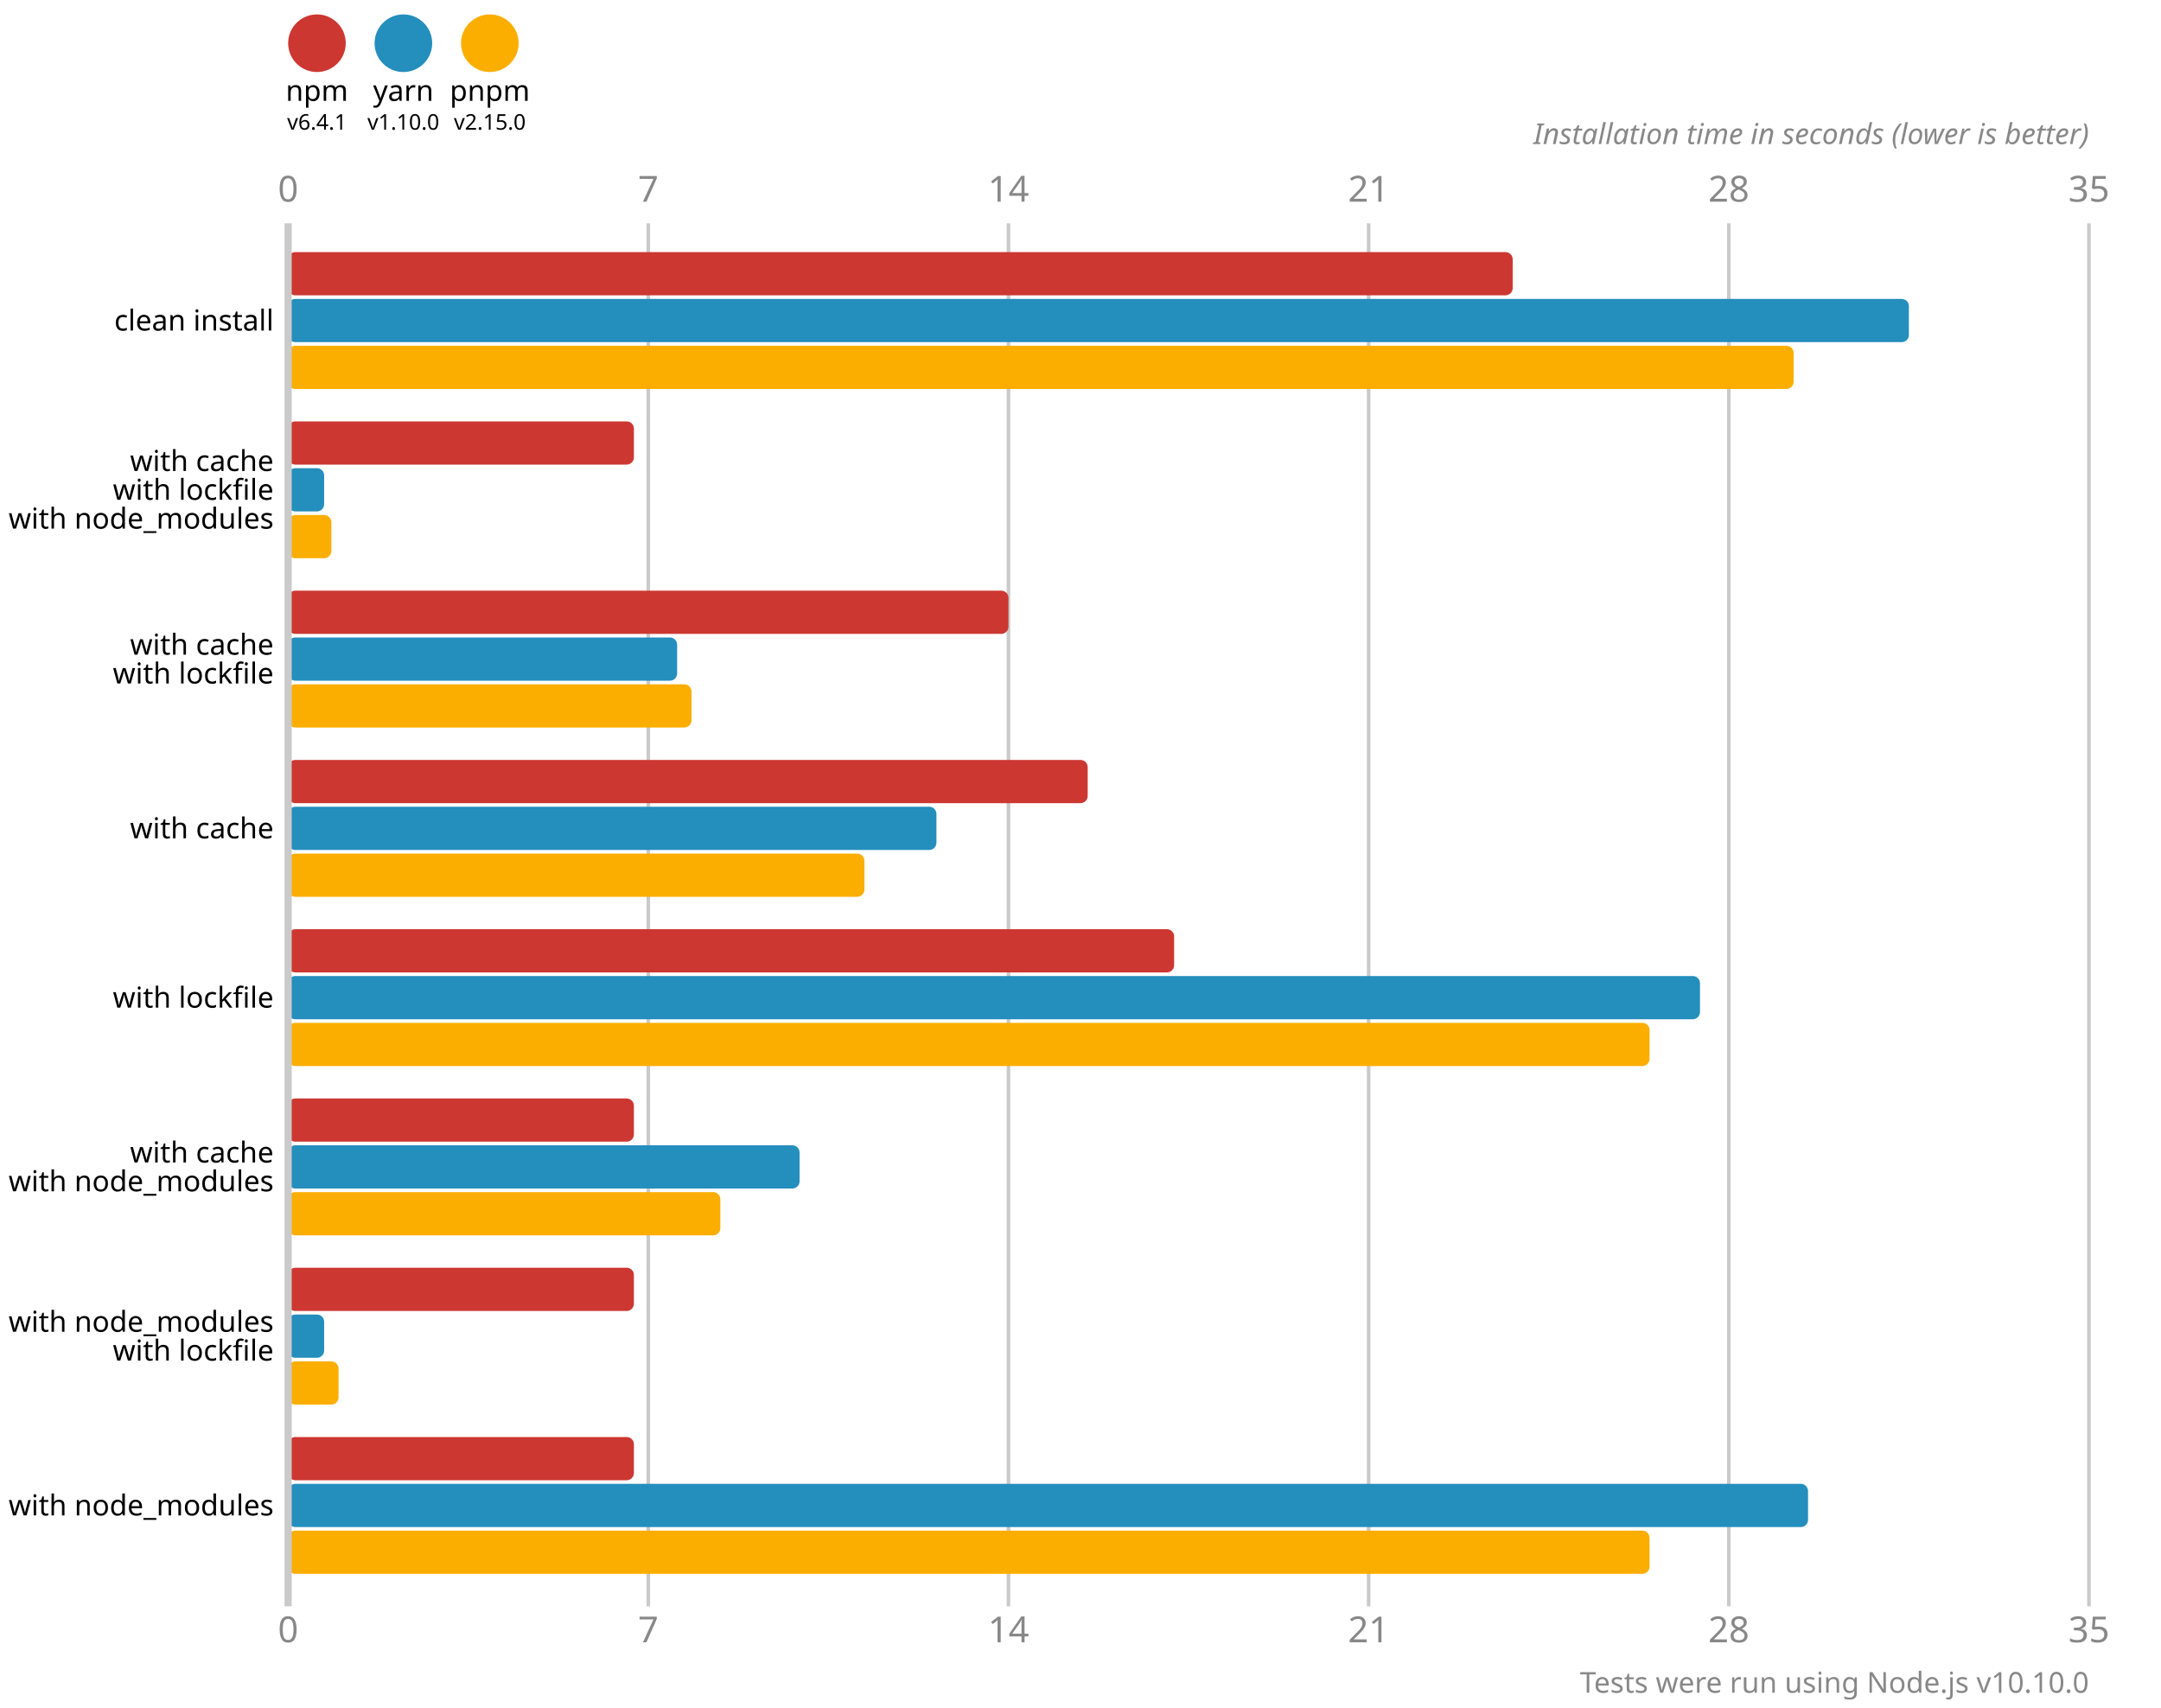
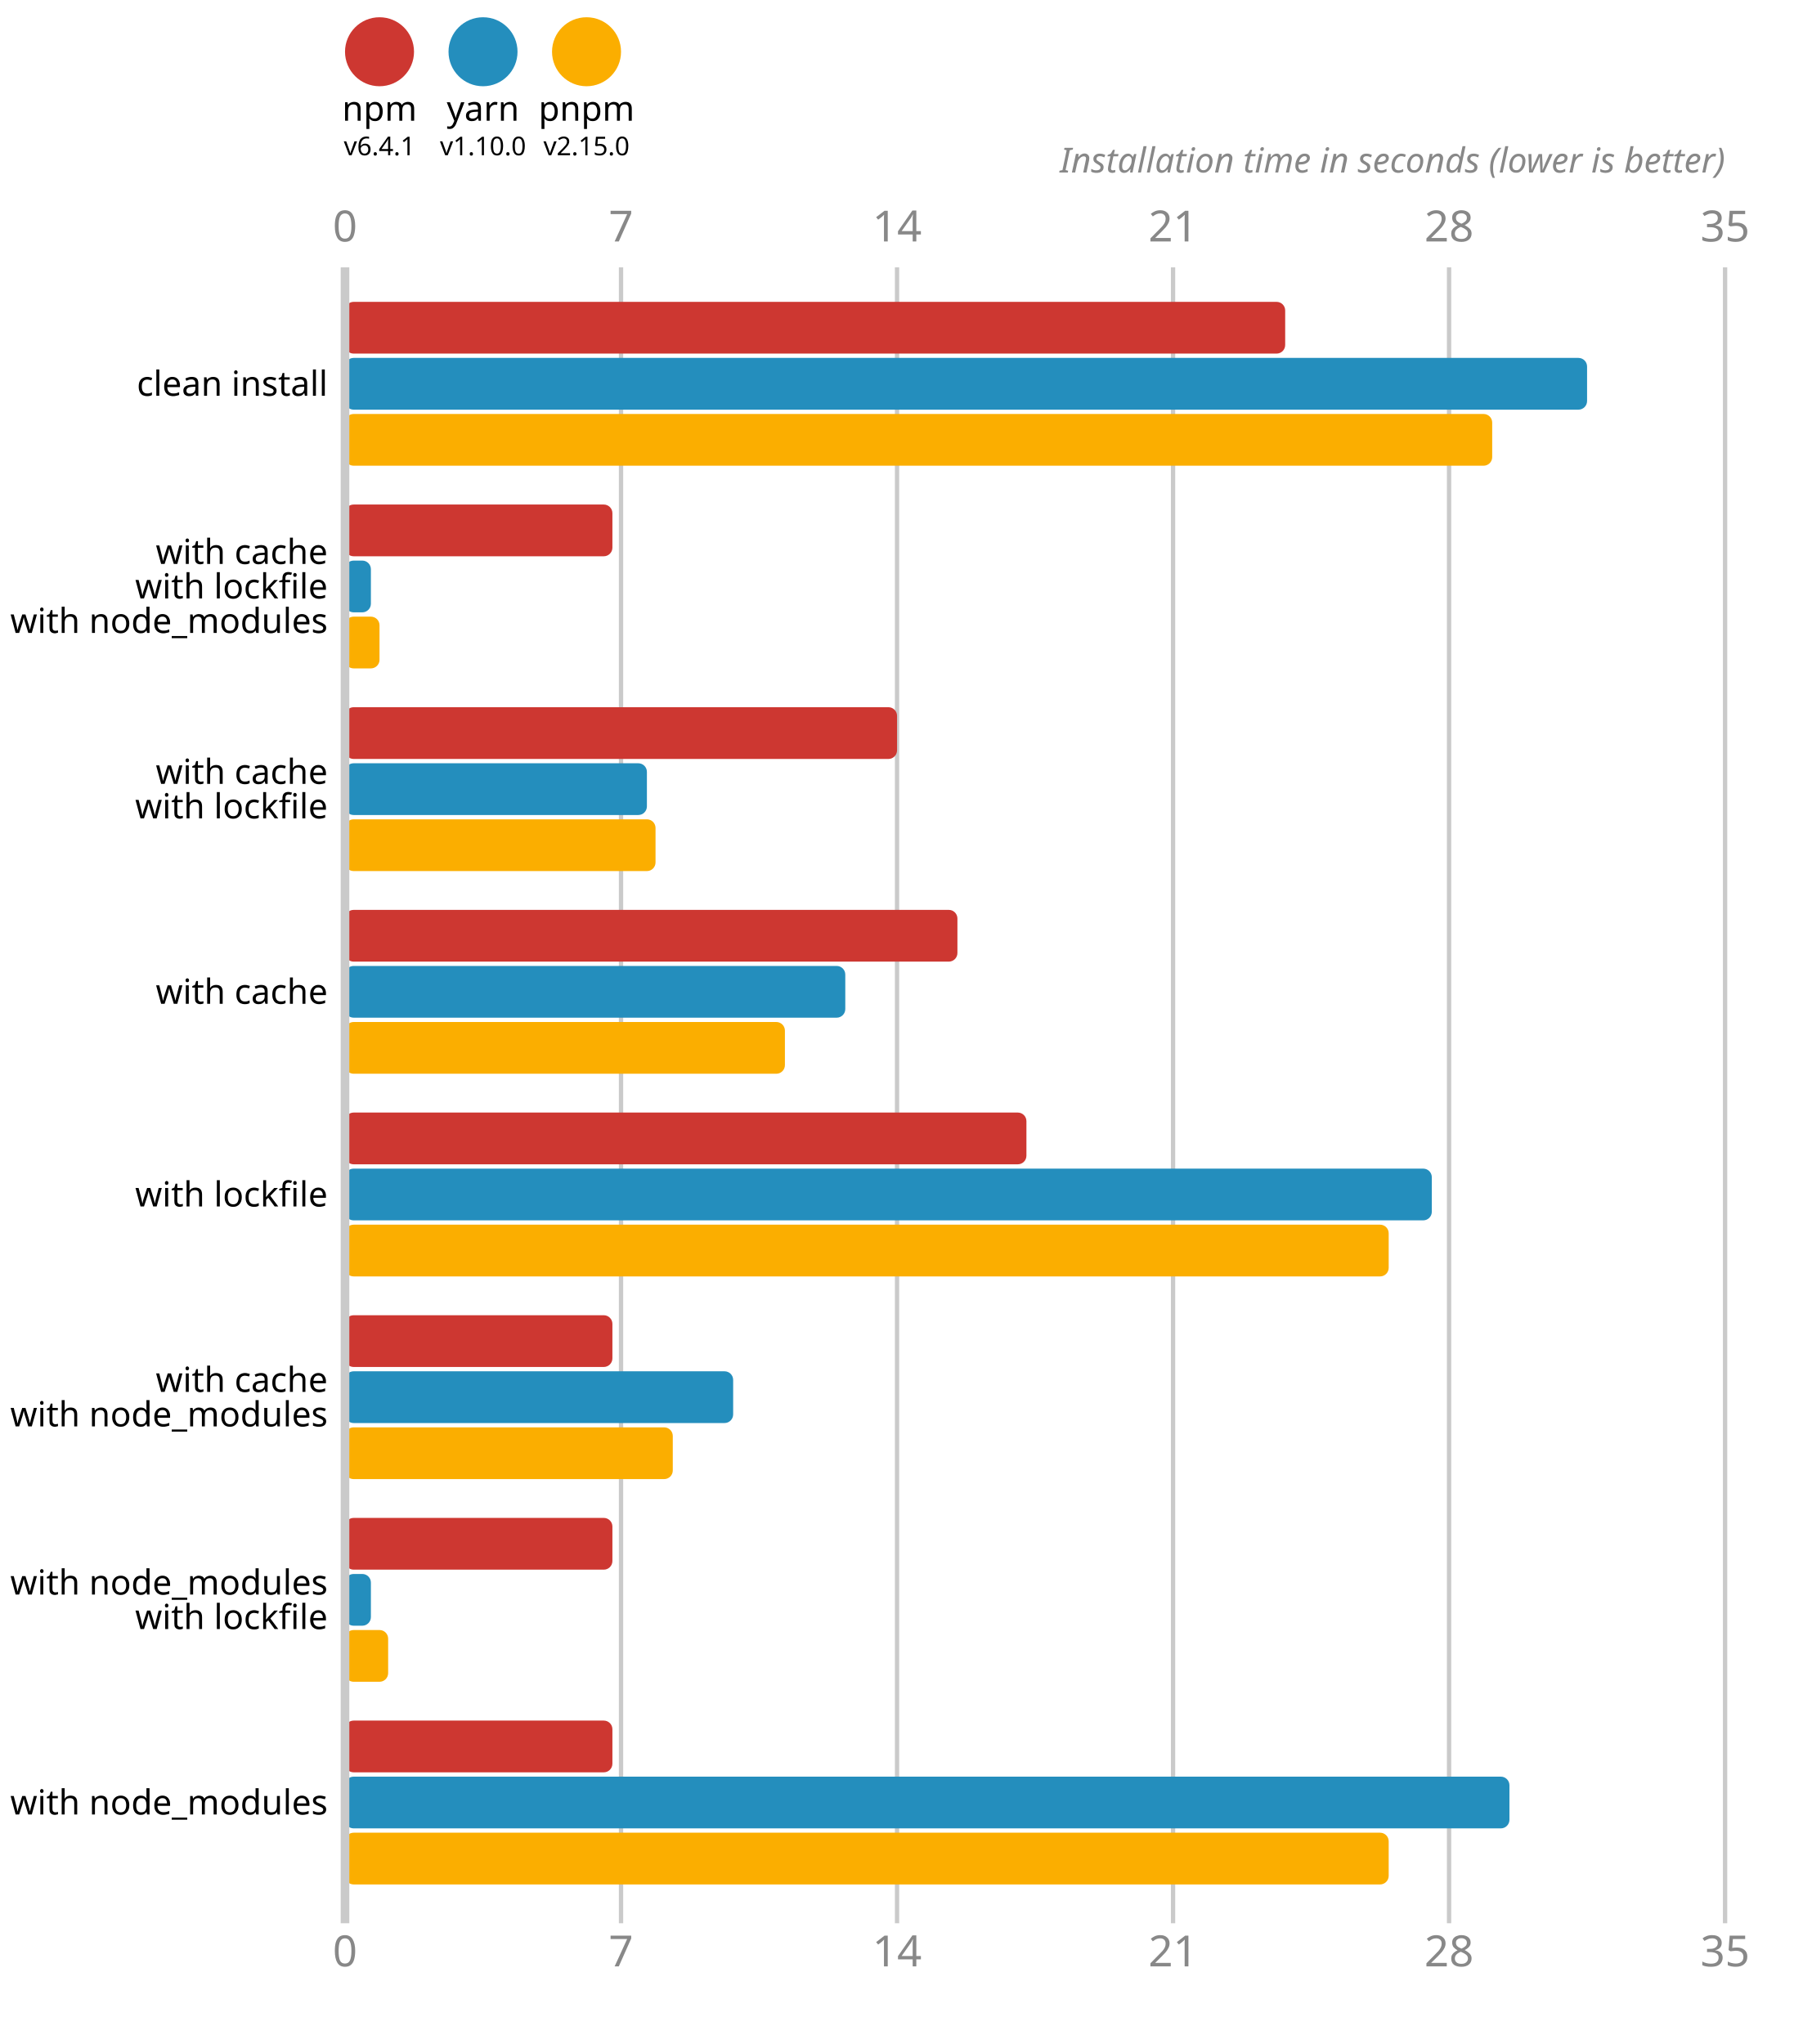
- <svg xmlns="http://www.w3.org/2000/svg" version="1.1" viewBox="0 0 300 237">
+ <svg xmlns="http://www.w3.org/2000/svg" version="1.1" viewBox="0 0 210 237">
  <style>
    .font { font-family: sans-serif; }
    .s3 { font-size: 3px; }
    .s4 { font-size: 4px; }
    .s5 { font-size: 5px; }
    .line { stroke: #cacaca; }
    .width { stroke-width: 0.5; }
    .text { fill: #888; }
  </style>
  <circle cx="44" cy="6" r="4" fill="#cd3731" />
  <text x="44" y="14" class="font s4" text-anchor="middle">npm</text>
  <text x="44" y="18" class="font s3" text-anchor="middle">v6.4.1</text>
  <circle cx="56" cy="6" r="4" fill="#248ebd" />
  <text x="56" y="14" class="font s4" text-anchor="middle">yarn</text>
  <text x="56" y="18" class="font s3" text-anchor="middle">v1.10.0</text>
  <circle cx="68" cy="6" r="4" fill="#fbae00" />
  <text x="68" y="14" class="font s4" text-anchor="middle">pnpm</text>
  <text x="68" y="18" class="font s3" text-anchor="middle">v2.15.0</text>
  <text x="40" y="28" class="font s5 text" text-anchor="middle">0</text>
  <text x="40" y="228" class="font s5 text" text-anchor="middle">0</text>
-   <line x1="90" y1="31" x2="90" y2="223" class="line width" />
-   <text x="90" y="28" class="font s5 text" text-anchor="middle">7</text>
-   <text x="90" y="228" class="font s5 text" text-anchor="middle">7</text>
-   <line x1="140" y1="31" x2="140" y2="223" class="line width" />
-   <text x="140" y="28" class="font s5 text" text-anchor="middle">14</text>
-   <text x="140" y="228" class="font s5 text" text-anchor="middle">14</text>
-   <line x1="190" y1="31" x2="190" y2="223" class="line width" />
-   <text x="190" y="28" class="font s5 text" text-anchor="middle">21</text>
-   <text x="190" y="228" class="font s5 text" text-anchor="middle">21</text>
-   <line x1="240" y1="31" x2="240" y2="223" class="line width" />
-   <text x="240" y="28" class="font s5 text" text-anchor="middle">28</text>
-   <text x="240" y="228" class="font s5 text" text-anchor="middle">28</text>
-   <line x1="290" y1="31" x2="290" y2="223" class="line width" />
-   <text x="290" y="28" class="font s5 text" text-anchor="middle">35</text>
-   <text x="290" y="228" class="font s5 text" text-anchor="middle">35</text>
-   <text x="290" y="20" class="font s4 text" font-style="italic" text-anchor="end">Installation time in seconds (lower is better)</text>
-   <rect x="40" y="35" width="170" height="6" fill="#cd3731" rx="1" ry="1" />
-   <rect x="40" y="41.5" width="225" height="6" fill="#248ebd" rx="1" ry="1" />
-   <rect x="40" y="48" width="209" height="6" fill="#fbae00" rx="1" ry="1" />
-   <rect x="40" y="58.5" width="48" height="6" fill="#cd3731" rx="1" ry="1" />
-   <rect x="40" y="65" width="5" height="6" fill="#248ebd" rx="1" ry="1" />
-   <rect x="40" y="71.5" width="6" height="6" fill="#fbae00" rx="1" ry="1" />
-   <rect x="40" y="82" width="100" height="6" fill="#cd3731" rx="1" ry="1" />
-   <rect x="40" y="88.5" width="54" height="6" fill="#248ebd" rx="1" ry="1" />
-   <rect x="40" y="95" width="56" height="6" fill="#fbae00" rx="1" ry="1" />
-   <rect x="40" y="105.5" width="111" height="6" fill="#cd3731" rx="1" ry="1" />
-   <rect x="40" y="112" width="90" height="6" fill="#248ebd" rx="1" ry="1" />
-   <rect x="40" y="118.5" width="80" height="6" fill="#fbae00" rx="1" ry="1" />
-   <rect x="40" y="129" width="123" height="6" fill="#cd3731" rx="1" ry="1" />
-   <rect x="40" y="135.5" width="196" height="6" fill="#248ebd" rx="1" ry="1" />
-   <rect x="40" y="142" width="189" height="6" fill="#fbae00" rx="1" ry="1" />
-   <rect x="40" y="152.5" width="48" height="6" fill="#cd3731" rx="1" ry="1" />
-   <rect x="40" y="159" width="71" height="6" fill="#248ebd" rx="1" ry="1" />
-   <rect x="40" y="165.5" width="60" height="6" fill="#fbae00" rx="1" ry="1" />
-   <rect x="40" y="176" width="48" height="6" fill="#cd3731" rx="1" ry="1" />
-   <rect x="40" y="182.5" width="5" height="6" fill="#248ebd" rx="1" ry="1" />
-   <rect x="40" y="189" width="7" height="6" fill="#fbae00" rx="1" ry="1" />
-   <rect x="40" y="199.5" width="48" height="6" fill="#cd3731" rx="1" ry="1" />
-   <rect x="40" y="206" width="211" height="6" fill="#248ebd" rx="1" ry="1" />
-   <rect x="40" y="212.5" width="189" height="6" fill="#fbae00" rx="1" ry="1" />
+   <line x1="72" y1="31" x2="72" y2="223" class="line width" />
+   <text x="72" y="28" class="font s5 text" text-anchor="middle">7</text>
+   <text x="72" y="228" class="font s5 text" text-anchor="middle">7</text>
+   <line x1="104" y1="31" x2="104" y2="223" class="line width" />
+   <text x="104" y="28" class="font s5 text" text-anchor="middle">14</text>
+   <text x="104" y="228" class="font s5 text" text-anchor="middle">14</text>
+   <line x1="136" y1="31" x2="136" y2="223" class="line width" />
+   <text x="136" y="28" class="font s5 text" text-anchor="middle">21</text>
+   <text x="136" y="228" class="font s5 text" text-anchor="middle">21</text>
+   <line x1="168" y1="31" x2="168" y2="223" class="line width" />
+   <text x="168" y="28" class="font s5 text" text-anchor="middle">28</text>
+   <text x="168" y="228" class="font s5 text" text-anchor="middle">28</text>
+   <line x1="200" y1="31" x2="200" y2="223" class="line width" />
+   <text x="200" y="28" class="font s5 text" text-anchor="middle">35</text>
+   <text x="200" y="228" class="font s5 text" text-anchor="middle">35</text>
+   <text x="200" y="20" class="font s4 text" font-style="italic" text-anchor="end">Installation time in seconds (lower is better)</text>
+   <rect x="40" y="35" width="109" height="6" fill="#cd3731" rx="1" ry="1" />
+   <rect x="40" y="41.5" width="144" height="6" fill="#248ebd" rx="1" ry="1" />
+   <rect x="40" y="48" width="133" height="6" fill="#fbae00" rx="1" ry="1" />
+   <rect x="40" y="58.5" width="31" height="6" fill="#cd3731" rx="1" ry="1" />
+   <rect x="40" y="65" width="3" height="6" fill="#248ebd" rx="1" ry="1" />
+   <rect x="40" y="71.5" width="4" height="6" fill="#fbae00" rx="1" ry="1" />
+   <rect x="40" y="82" width="64" height="6" fill="#cd3731" rx="1" ry="1" />
+   <rect x="40" y="88.5" width="35" height="6" fill="#248ebd" rx="1" ry="1" />
+   <rect x="40" y="95" width="36" height="6" fill="#fbae00" rx="1" ry="1" />
+   <rect x="40" y="105.5" width="71" height="6" fill="#cd3731" rx="1" ry="1" />
+   <rect x="40" y="112" width="58" height="6" fill="#248ebd" rx="1" ry="1" />
+   <rect x="40" y="118.5" width="51" height="6" fill="#fbae00" rx="1" ry="1" />
+   <rect x="40" y="129" width="79" height="6" fill="#cd3731" rx="1" ry="1" />
+   <rect x="40" y="135.5" width="126" height="6" fill="#248ebd" rx="1" ry="1" />
+   <rect x="40" y="142" width="121" height="6" fill="#fbae00" rx="1" ry="1" />
+   <rect x="40" y="152.5" width="31" height="6" fill="#cd3731" rx="1" ry="1" />
+   <rect x="40" y="159" width="45" height="6" fill="#248ebd" rx="1" ry="1" />
+   <rect x="40" y="165.5" width="38" height="6" fill="#fbae00" rx="1" ry="1" />
+   <rect x="40" y="176" width="31" height="6" fill="#cd3731" rx="1" ry="1" />
+   <rect x="40" y="182.5" width="3" height="6" fill="#248ebd" rx="1" ry="1" />
+   <rect x="40" y="189" width="5" height="6" fill="#fbae00" rx="1" ry="1" />
+   <rect x="40" y="199.5" width="31" height="6" fill="#cd3731" rx="1" ry="1" />
+   <rect x="40" y="206" width="135" height="6" fill="#248ebd" rx="1" ry="1" />
+   <rect x="40" y="212.5" width="121" height="6" fill="#fbae00" rx="1" ry="1" />
  <line x1="40" y1="31" x2="40" y2="223" class="line" />
  <text x="38" y="44.5" class="font s4" dominant-baseline="middle" text-anchor="end">clean install</text>
  <text x="38" y="64" class="font s4" dominant-baseline="middle" text-anchor="end">with cache</text>
  <text x="38" y="68" class="font s4" dominant-baseline="middle" text-anchor="end">with lockfile</text>
  <text x="38" y="72" class="font s4" dominant-baseline="middle" text-anchor="end">with node_modules</text>
  <text x="38" y="89.5" class="font s4" dominant-baseline="middle" text-anchor="end">with cache</text>
  <text x="38" y="93.5" class="font s4" dominant-baseline="middle" text-anchor="end">with lockfile</text>
  <text x="38" y="115" class="font s4" dominant-baseline="middle" text-anchor="end">with cache</text>
  <text x="38" y="138.5" class="font s4" dominant-baseline="middle" text-anchor="end">with lockfile</text>
  <text x="38" y="160" class="font s4" dominant-baseline="middle" text-anchor="end">with cache</text>
  <text x="38" y="164" class="font s4" dominant-baseline="middle" text-anchor="end">with node_modules</text>
  <text x="38" y="183.5" class="font s4" dominant-baseline="middle" text-anchor="end">with node_modules</text>
  <text x="38" y="187.5" class="font s4" dominant-baseline="middle" text-anchor="end">with lockfile</text>
  <text x="38" y="209" class="font s4" dominant-baseline="middle" text-anchor="end">with node_modules</text>
  <text x="290" y="235" class="font s4 text" text-anchor="end">Tests were run using Node.js v10.10.0</text>
</svg>
